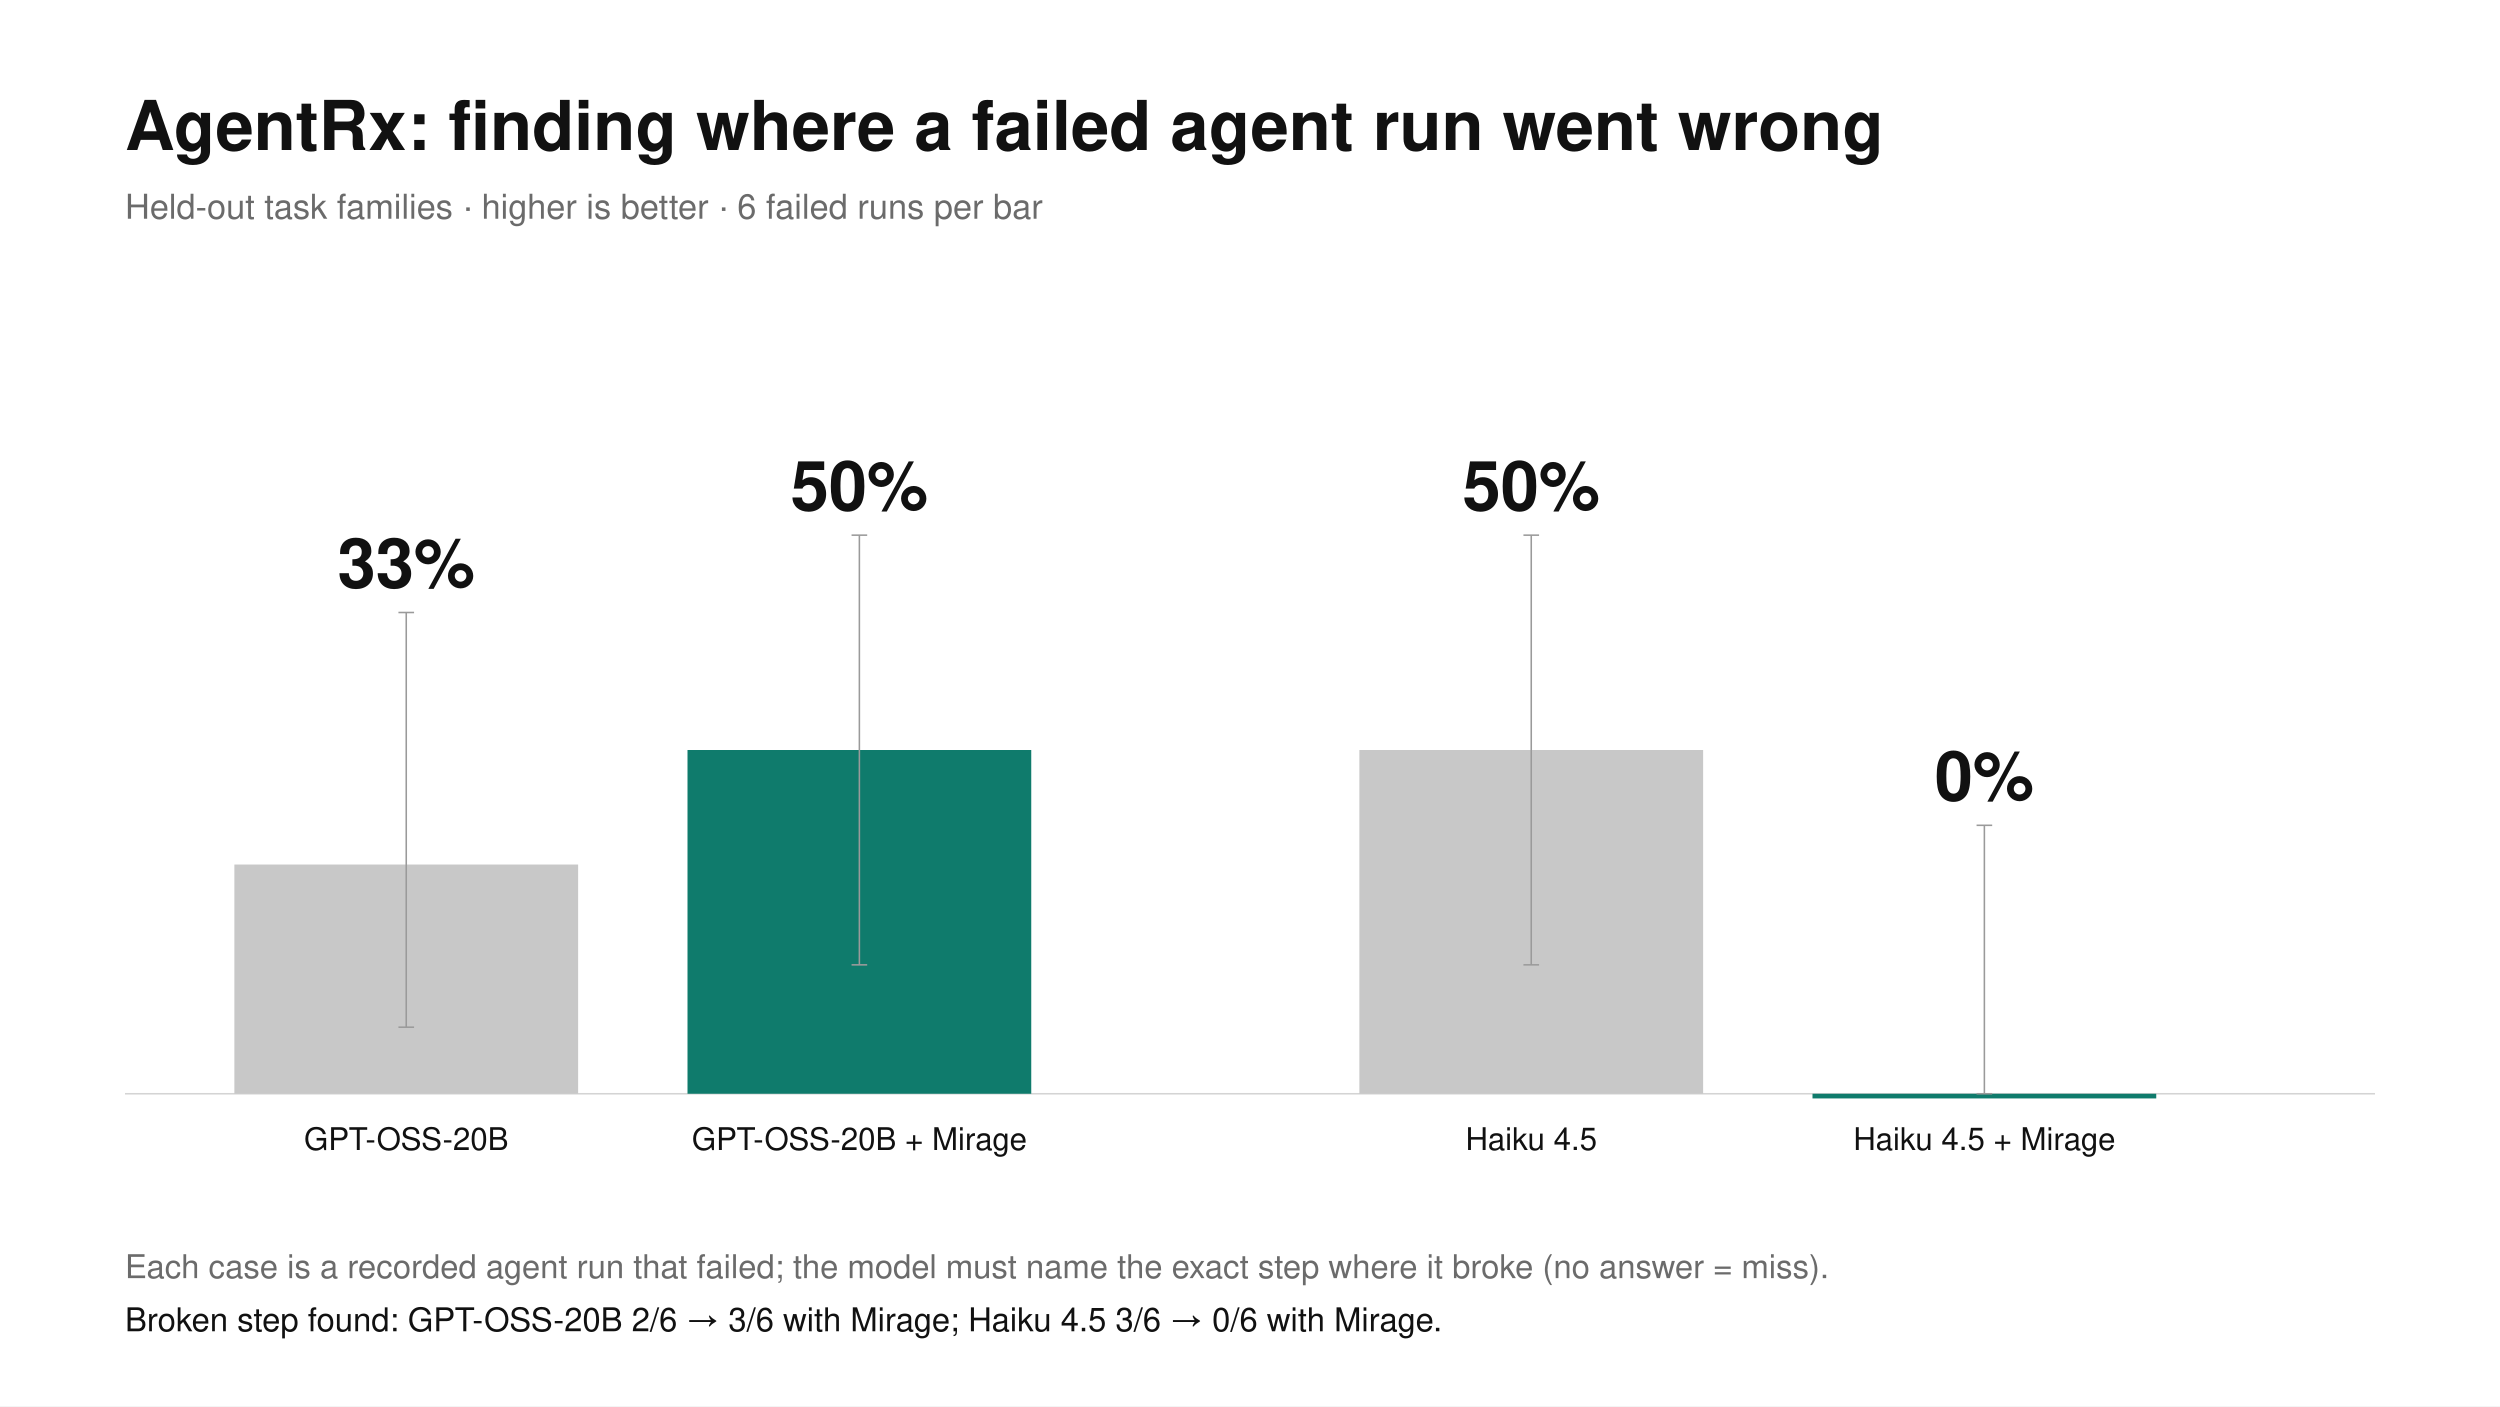
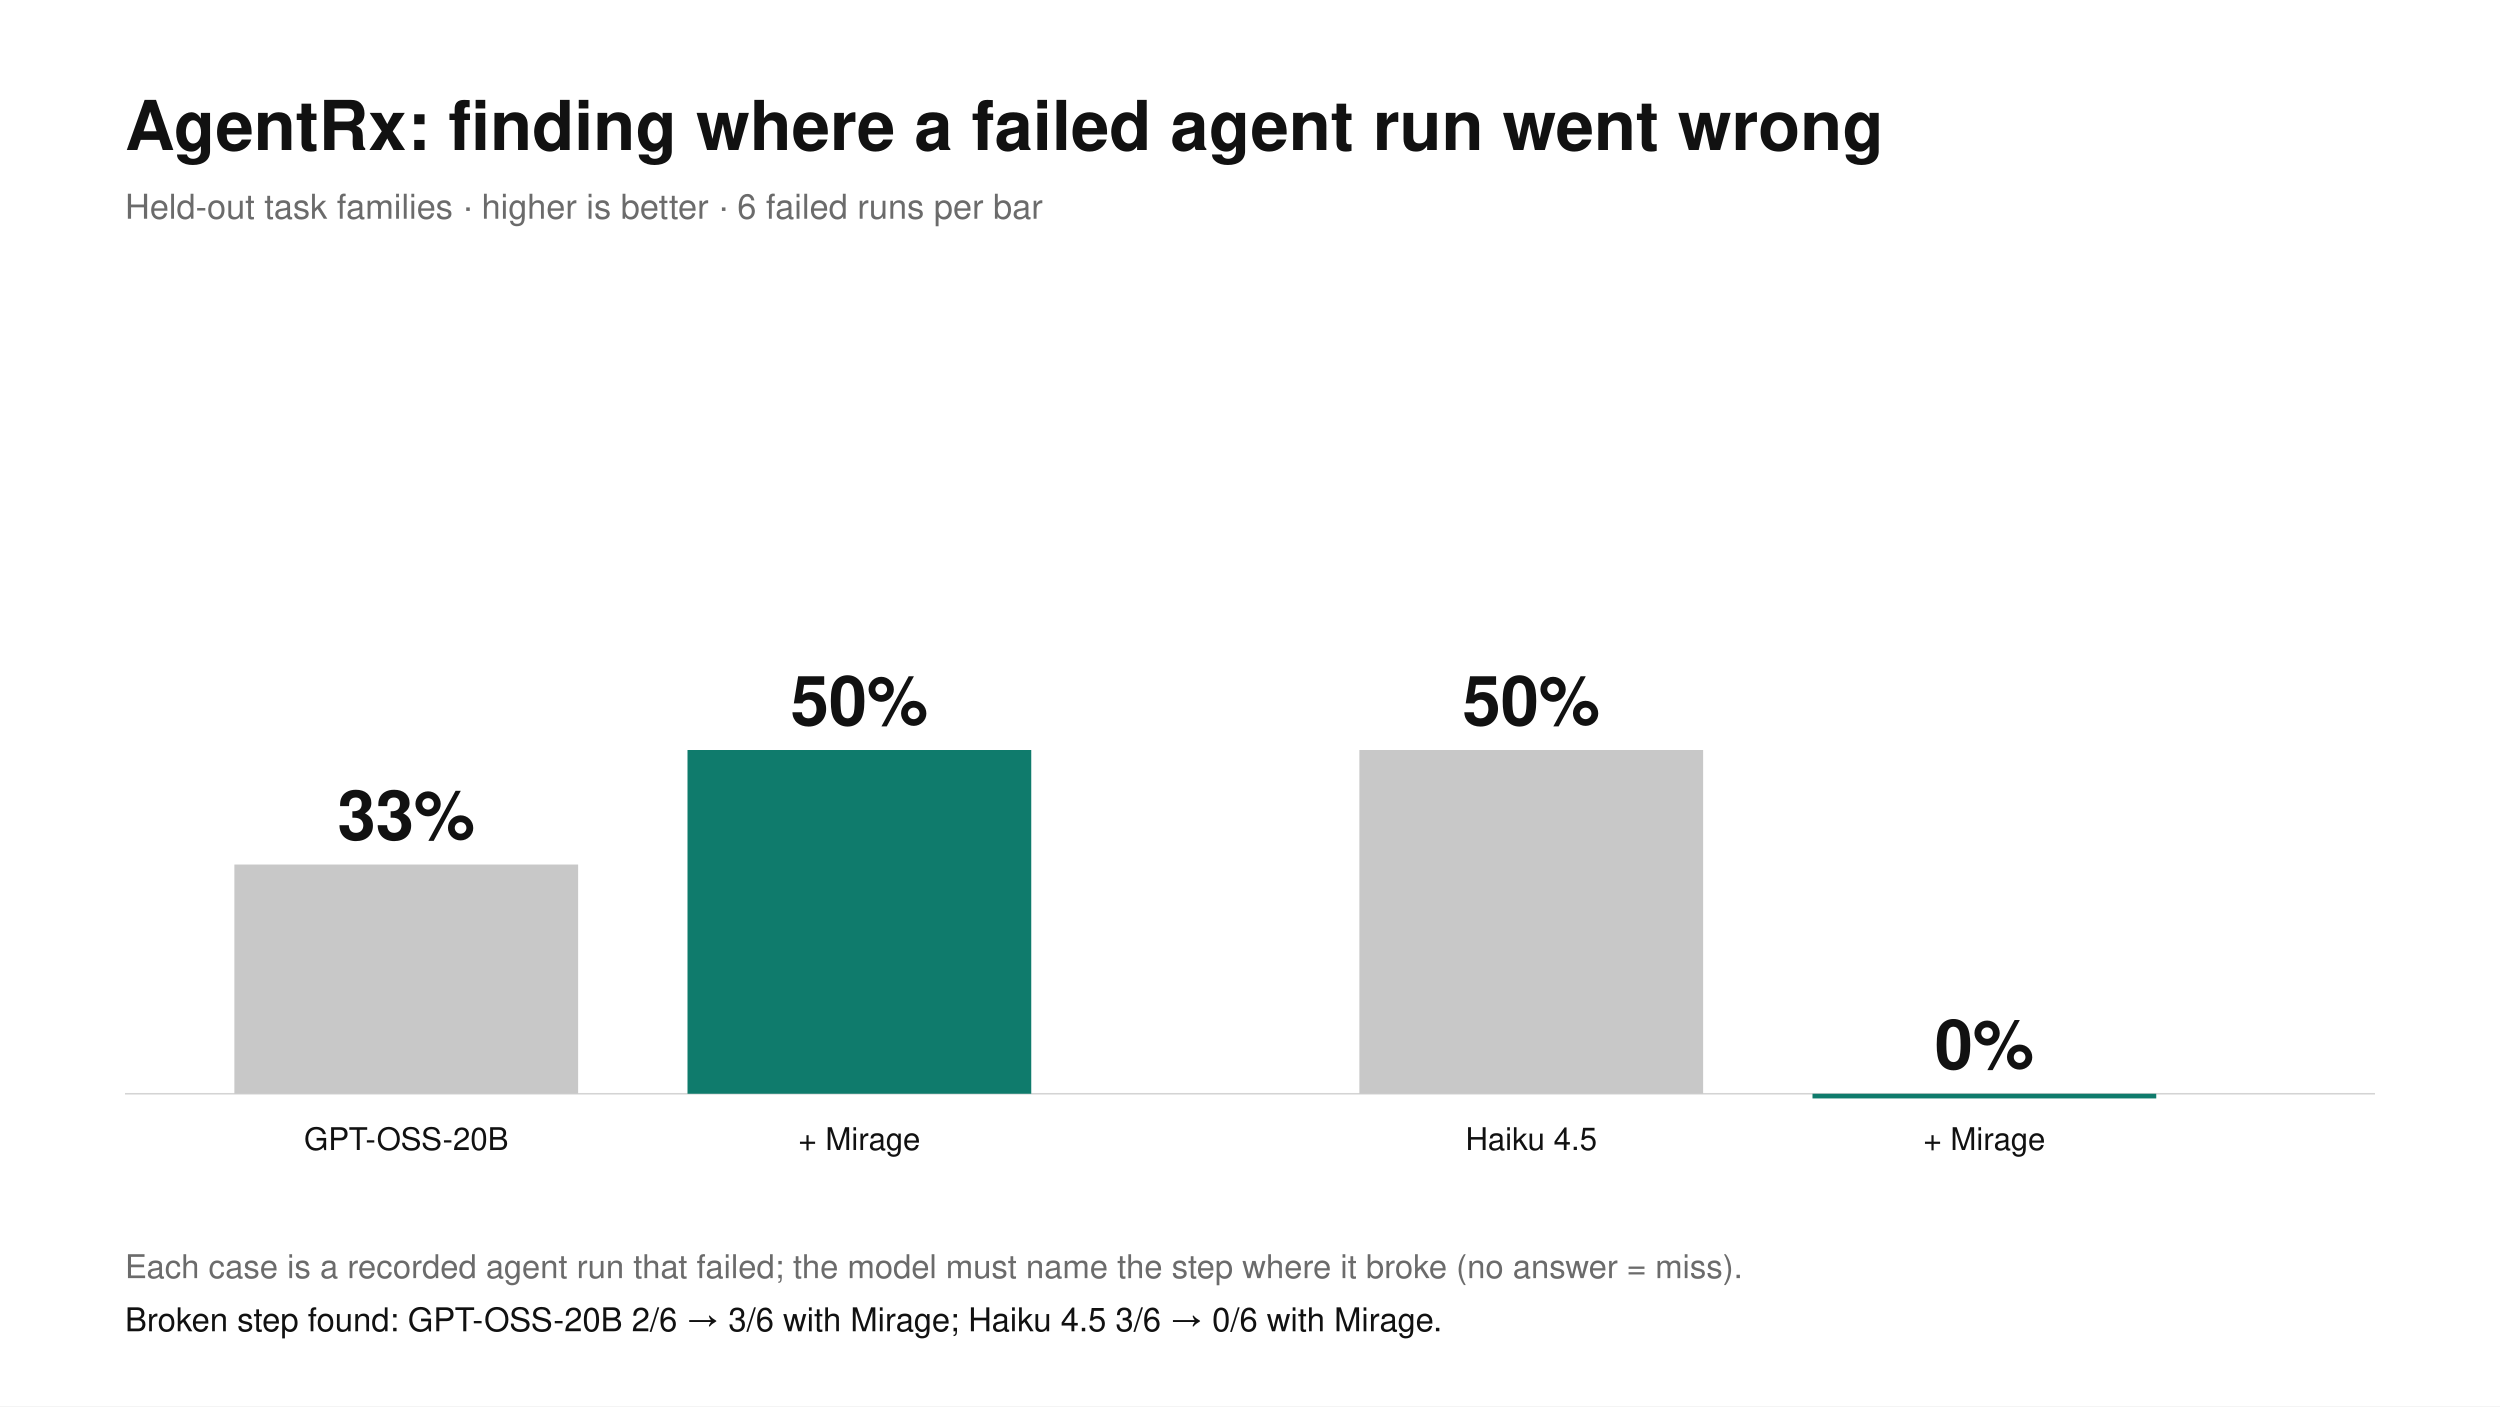
<svg xmlns="http://www.w3.org/2000/svg" width="1600" height="900" viewBox="0 0 1600 900" role="img">
  <rect width="100%" height="100%" fill="#ffffff" />
  <g font-family="Helvetica Neue, Helvetica, Arial, sans-serif">
    <text x="80.0" y="96.0" font-size="44" font-weight="600" fill="#111111" text-anchor="start">AgentRx: finding where a failed agent run went wrong</text>
    <text x="80.0" y="140.0" font-size="22" font-weight="400" fill="#6b6b6b" text-anchor="start">Held-out task families · higher is better · 6 failed runs per bar</text>
-     <text x="80.0" y="818.0" font-size="21" font-weight="400" fill="#6b6b6b" text-anchor="start">Each case is a recorded agent run that failed; the model must name the exact step where it broke (no answer = miss).</text>
+     <text x="80.0" y="818.0" font-size="21" font-weight="400" fill="#6b6b6b" text-anchor="start">Each case is a recorded agent run that failed; the model must name the step where it broke (no answer = miss).</text>
    <text x="80.0" y="852.0" font-size="21" font-weight="500" fill="#111111" text-anchor="start">Broken step found: GPT-OSS-20B 2/6 → 3/6 with Mirage; Haiku 4.5 3/6 → 0/6 with Mirage.</text>
    <line x1="80.0" y1="700.0" x2="1520.0" y2="700.0" stroke="#d4d4d4" stroke-width="1" />
    <rect x="150.0" y="553.3" width="220.0" height="146.7" fill="#c8c8c8" />
-     <line x1="260.0" y1="392.0" x2="260.0" y2="657.4" stroke="#9a9a9a" stroke-width="1" />
-     <line x1="255.0" y1="392.0" x2="265.0" y2="392.0" stroke="#9a9a9a" stroke-width="1" />
-     <line x1="255.0" y1="657.4" x2="265.0" y2="657.4" stroke="#9a9a9a" stroke-width="1" />
-     <text x="260.0" y="376.0" font-size="44" font-weight="600" fill="#111111" text-anchor="middle">33%</text>
+     <text x="260.0" y="537.3" font-size="44" font-weight="600" fill="#111111" text-anchor="middle">33%</text>
    <text x="260.0" y="736.0" font-size="20" font-weight="400" fill="#111111" text-anchor="middle">GPT-OSS-20B</text>
    <rect x="440.0" y="480.0" width="220.0" height="220.0" fill="#0f7b6c" />
-     <line x1="550.0" y1="342.5" x2="550.0" y2="617.5" stroke="#9a9a9a" stroke-width="1" />
-     <line x1="545.0" y1="342.5" x2="555.0" y2="342.5" stroke="#9a9a9a" stroke-width="1" />
-     <line x1="545.0" y1="617.5" x2="555.0" y2="617.5" stroke="#9a9a9a" stroke-width="1" />
-     <text x="550.0" y="326.5" font-size="44" font-weight="600" fill="#111111" text-anchor="middle">50%</text>
-     <text x="550.0" y="736.0" font-size="20" font-weight="500" fill="#111111" text-anchor="middle">GPT-OSS-20B + Mirage</text>
+     <text x="550.0" y="464.0" font-size="44" font-weight="600" fill="#111111" text-anchor="middle">50%</text>
+     <text x="550.0" y="736.0" font-size="20" font-weight="500" fill="#111111" text-anchor="middle">+ Mirage</text>
    <rect x="870.0" y="480.0" width="220.0" height="220.0" fill="#c8c8c8" />
-     <line x1="980.0" y1="342.5" x2="980.0" y2="617.5" stroke="#9a9a9a" stroke-width="1" />
-     <line x1="975.0" y1="342.5" x2="985.0" y2="342.5" stroke="#9a9a9a" stroke-width="1" />
-     <line x1="975.0" y1="617.5" x2="985.0" y2="617.5" stroke="#9a9a9a" stroke-width="1" />
-     <text x="980.0" y="326.5" font-size="44" font-weight="600" fill="#111111" text-anchor="middle">50%</text>
+     <text x="980.0" y="464.0" font-size="44" font-weight="600" fill="#111111" text-anchor="middle">50%</text>
    <text x="980.0" y="736.0" font-size="20" font-weight="400" fill="#111111" text-anchor="middle">Haiku 4.5</text>
    <rect x="1160.0" y="700.0" width="220.0" height="3.0" fill="#0f7b6c" />
-     <line x1="1270.0" y1="528.2" x2="1270.0" y2="700.0" stroke="#9a9a9a" stroke-width="1" />
-     <line x1="1265.0" y1="528.2" x2="1275.0" y2="528.2" stroke="#9a9a9a" stroke-width="1" />
-     <line x1="1265.0" y1="700.0" x2="1275.0" y2="700.0" stroke="#9a9a9a" stroke-width="1" />
-     <text x="1270.0" y="512.2" font-size="44" font-weight="600" fill="#111111" text-anchor="middle">0%</text>
-     <text x="1270.0" y="736.0" font-size="20" font-weight="500" fill="#111111" text-anchor="middle">Haiku 4.5 + Mirage</text>
+     <text x="1270.0" y="684.0" font-size="44" font-weight="600" fill="#111111" text-anchor="middle">0%</text>
+     <text x="1270.0" y="736.0" font-size="20" font-weight="500" fill="#111111" text-anchor="middle">+ Mirage</text>
  </g>
</svg>
